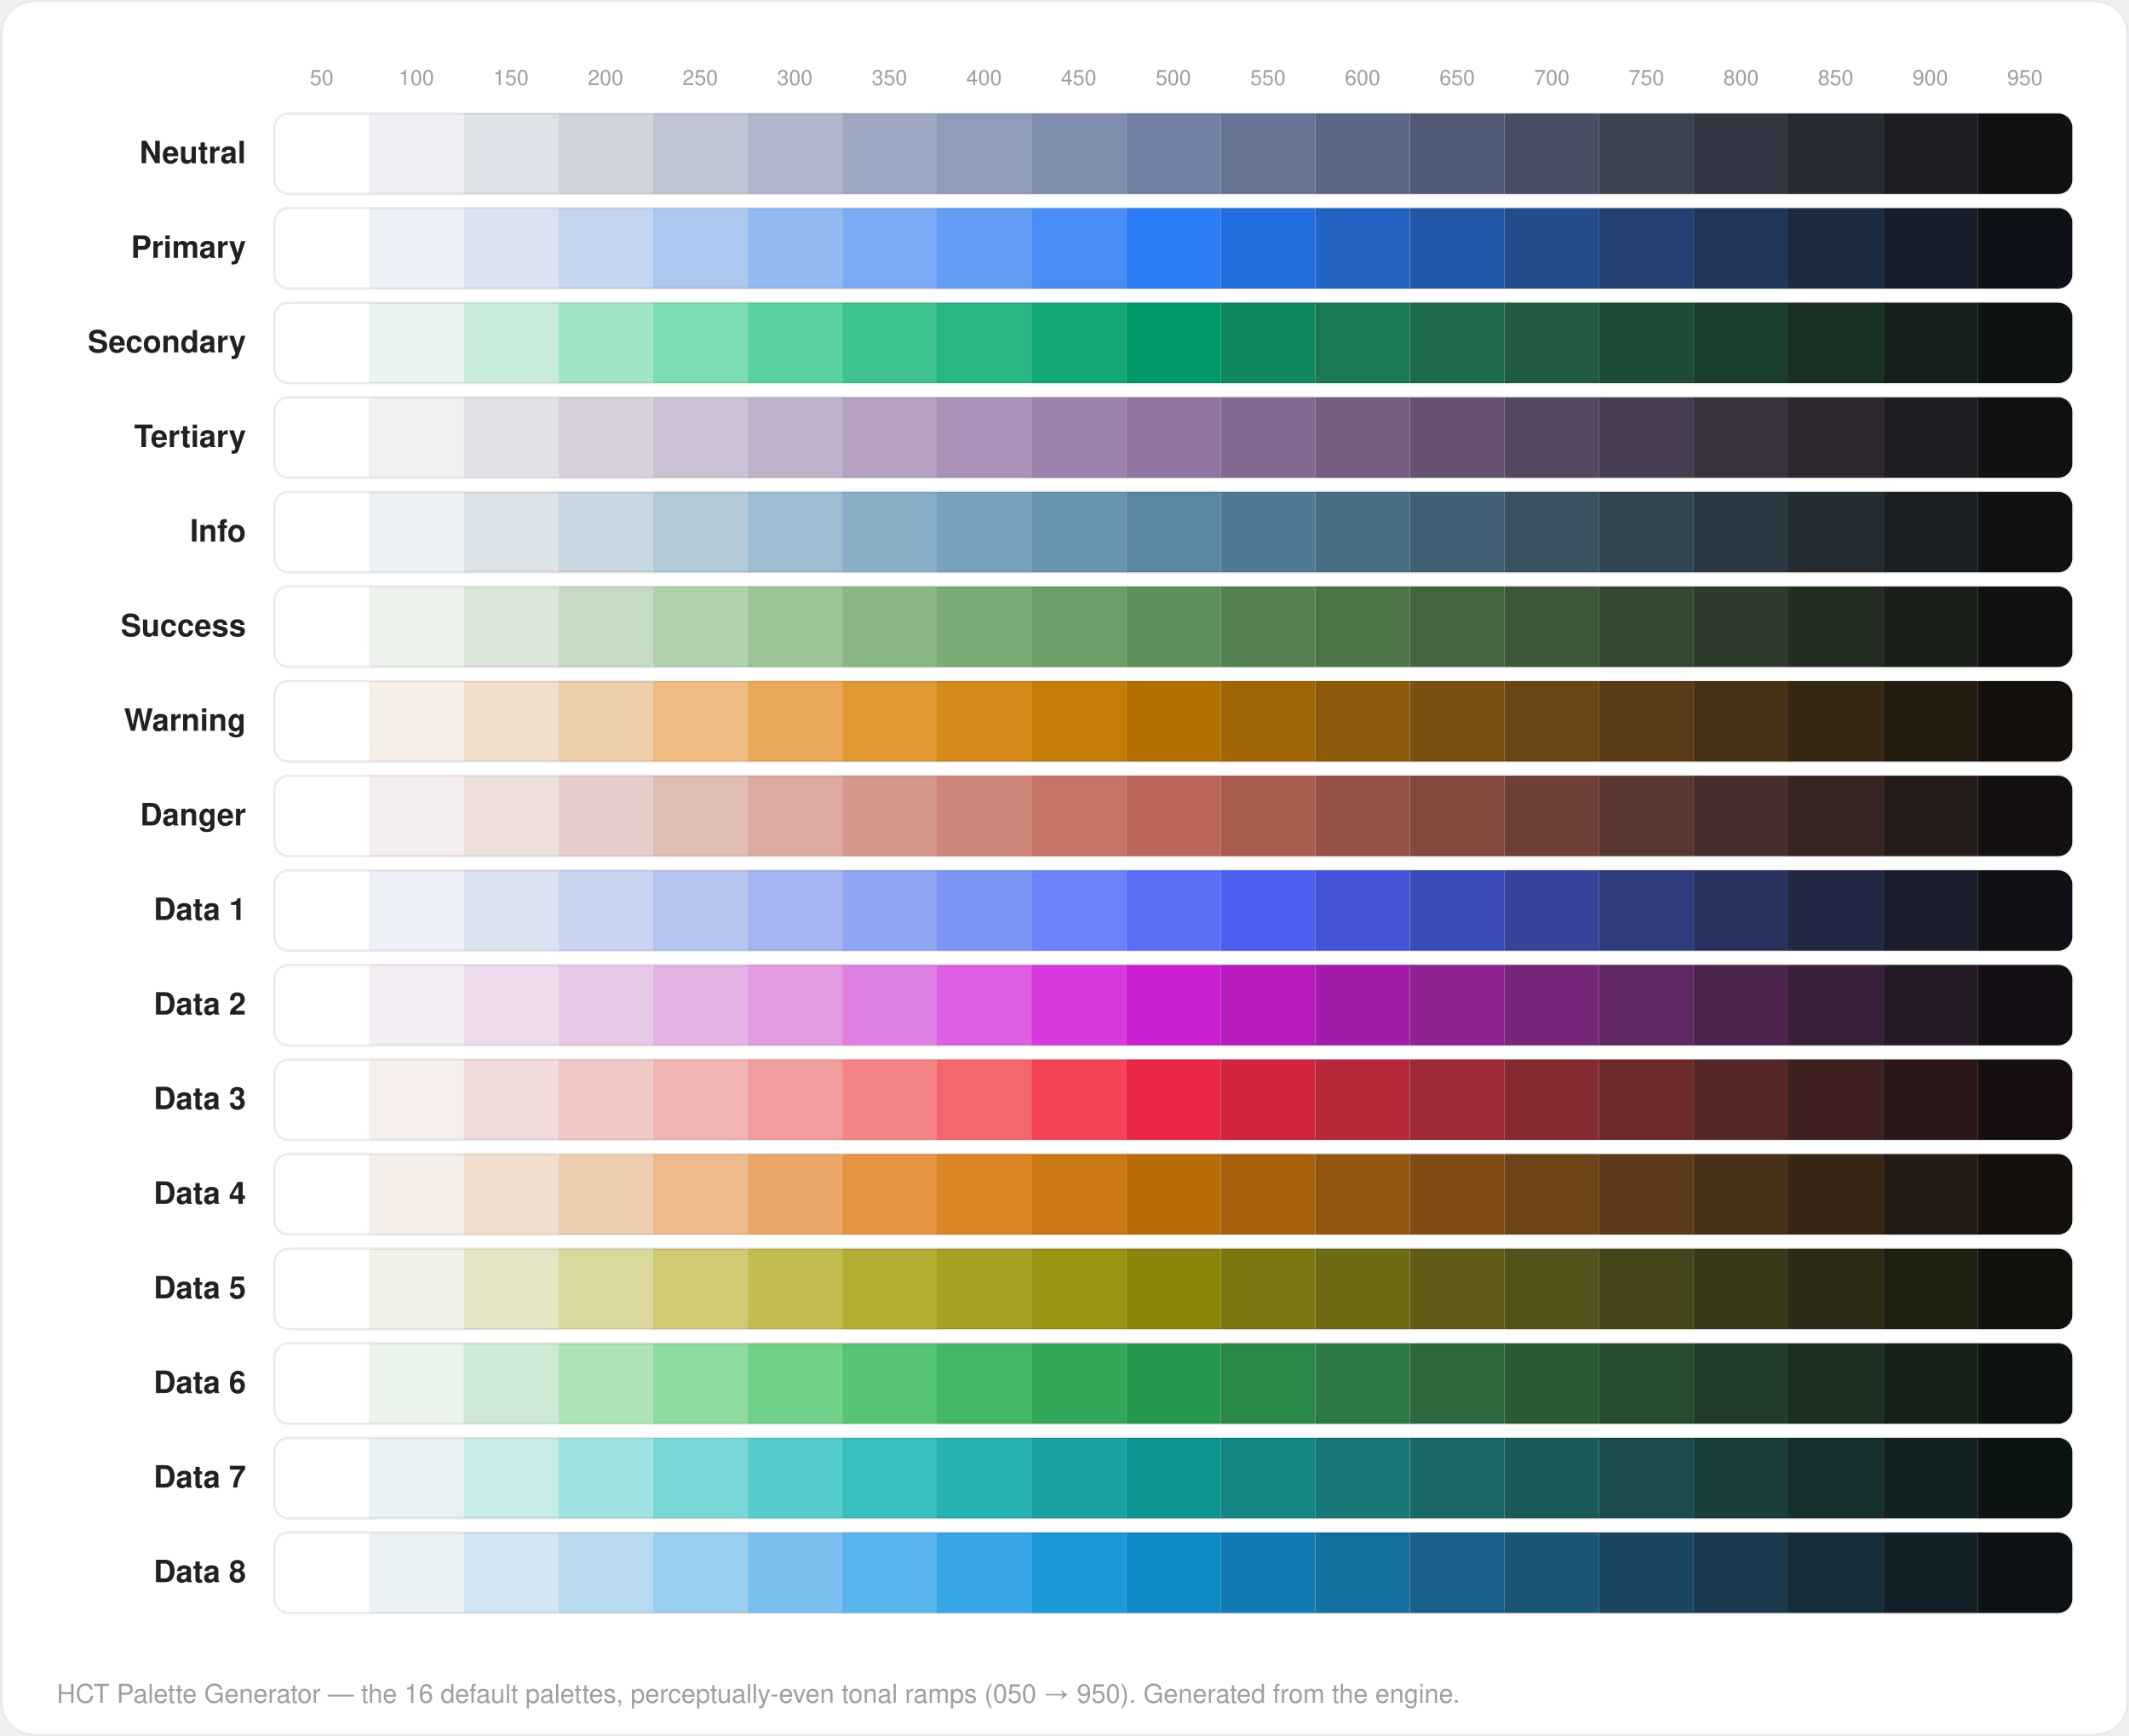
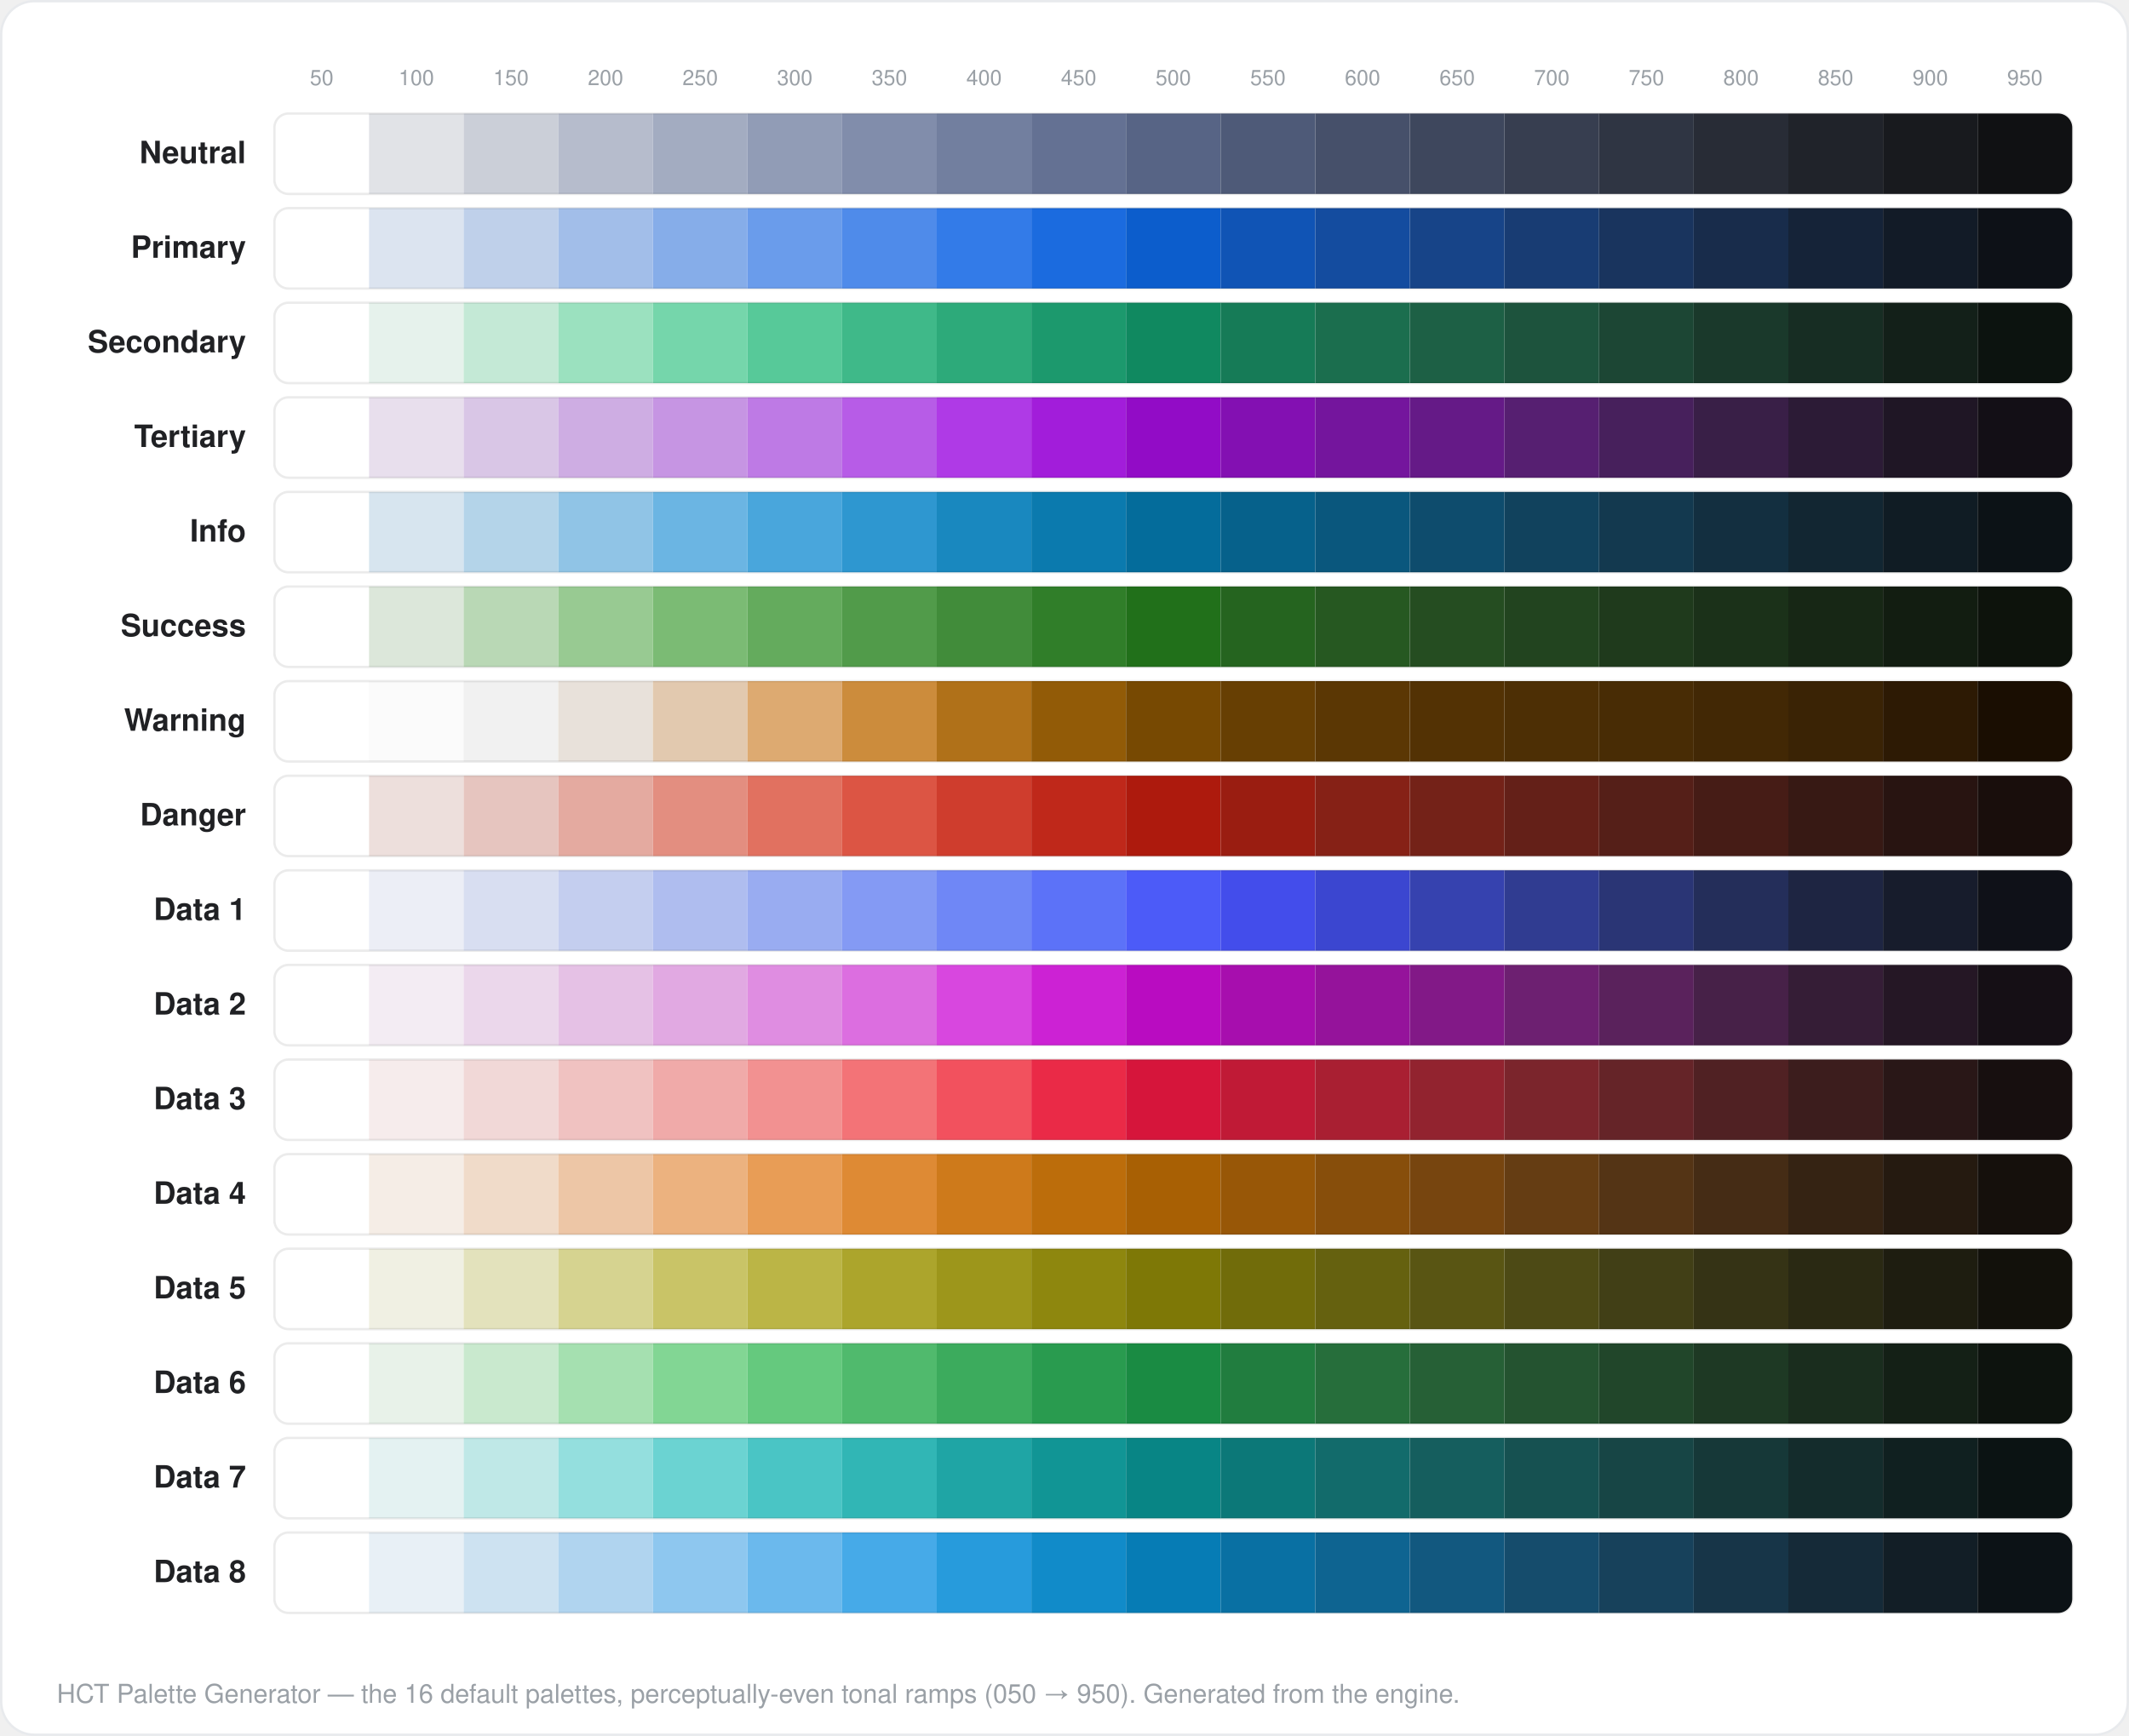
<svg xmlns="http://www.w3.org/2000/svg" width="900" height="734" viewBox="0 0 900 734" font-family="-apple-system,BlinkMacSystemFont,Segoe UI,Helvetica,Arial,sans-serif">
  <rect x="0.5" y="0.5" width="899" height="733" rx="14" fill="#ffffff" stroke="#e8eaed" />
  <text x="136" y="36" font-size="9" fill="#9aa0a6" text-anchor="middle">50</text>
  <text x="176" y="36" font-size="9" fill="#9aa0a6" text-anchor="middle">100</text>
  <text x="216" y="36" font-size="9" fill="#9aa0a6" text-anchor="middle">150</text>
  <text x="256" y="36" font-size="9" fill="#9aa0a6" text-anchor="middle">200</text>
  <text x="296" y="36" font-size="9" fill="#9aa0a6" text-anchor="middle">250</text>
  <text x="336" y="36" font-size="9" fill="#9aa0a6" text-anchor="middle">300</text>
  <text x="376" y="36" font-size="9" fill="#9aa0a6" text-anchor="middle">350</text>
  <text x="416" y="36" font-size="9" fill="#9aa0a6" text-anchor="middle">400</text>
  <text x="456" y="36" font-size="9" fill="#9aa0a6" text-anchor="middle">450</text>
  <text x="496" y="36" font-size="9" fill="#9aa0a6" text-anchor="middle">500</text>
  <text x="536" y="36" font-size="9" fill="#9aa0a6" text-anchor="middle">550</text>
  <text x="576" y="36" font-size="9" fill="#9aa0a6" text-anchor="middle">600</text>
  <text x="616" y="36" font-size="9" fill="#9aa0a6" text-anchor="middle">650</text>
  <text x="656" y="36" font-size="9" fill="#9aa0a6" text-anchor="middle">700</text>
  <text x="696" y="36" font-size="9" fill="#9aa0a6" text-anchor="middle">750</text>
  <text x="736" y="36" font-size="9" fill="#9aa0a6" text-anchor="middle">800</text>
  <text x="776" y="36" font-size="9" fill="#9aa0a6" text-anchor="middle">850</text>
  <text x="816" y="36" font-size="9" fill="#9aa0a6" text-anchor="middle">900</text>
  <text x="856" y="36" font-size="9" fill="#9aa0a6" text-anchor="middle">950</text>
  <clipPath id="r0">
    <rect x="116" y="48" width="760" height="34" rx="6" />
  </clipPath>
  <g clip-path="url(#r0)">
    <rect x="116" y="48" width="40" height="34" fill="#FFFFFF" />
-     <rect x="156" y="48" width="40" height="34" fill="#EFF0F3" />
-     <rect x="196" y="48" width="40" height="34" fill="#DFE2E8" />
-     <rect x="236" y="48" width="40" height="34" fill="#CFD4DE" />
-     <rect x="276" y="48" width="40" height="34" fill="#BFC5D5" />
-     <rect x="316" y="48" width="40" height="34" fill="#AFB7CC" />
-     <rect x="356" y="48" width="40" height="34" fill="#9FA9C4" />
-     <rect x="396" y="48" width="40" height="34" fill="#8F9CBA" />
-     <rect x="436" y="48" width="40" height="34" fill="#808EB0" />
-     <rect x="476" y="48" width="40" height="34" fill="#7281A4" />
-     <rect x="516" y="48" width="40" height="34" fill="#667395" />
-     <rect x="556" y="48" width="40" height="34" fill="#5B6785" />
-     <rect x="596" y="48" width="40" height="34" fill="#505A74" />
-     <rect x="636" y="48" width="40" height="34" fill="#454E63" />
-     <rect x="676" y="48" width="40" height="34" fill="#3B4252" />
-     <rect x="716" y="48" width="40" height="34" fill="#313642" />
-     <rect x="756" y="48" width="40" height="34" fill="#272A32" />
-     <rect x="796" y="48" width="40" height="34" fill="#1C1E22" />
+     <rect x="156" y="48" width="40" height="34" fill="#E1E3E7" />
+     <rect x="196" y="48" width="40" height="34" fill="#CBCFD8" />
+     <rect x="236" y="48" width="40" height="34" fill="#B6BCCC" />
+     <rect x="276" y="48" width="40" height="34" fill="#A3ACC1" />
+     <rect x="316" y="48" width="40" height="34" fill="#919CB6" />
+     <rect x="356" y="48" width="40" height="34" fill="#818DAB" />
+     <rect x="396" y="48" width="40" height="34" fill="#727F9F" />
+     <rect x="436" y="48" width="40" height="34" fill="#647193" />
+     <rect x="476" y="48" width="40" height="34" fill="#576485" />
+     <rect x="516" y="48" width="40" height="34" fill="#4E5A78" />
+     <rect x="556" y="48" width="40" height="34" fill="#46506A" />
+     <rect x="596" y="48" width="40" height="34" fill="#3E475D" />
+     <rect x="636" y="48" width="40" height="34" fill="#373E50" />
+     <rect x="676" y="48" width="40" height="34" fill="#2F3543" />
+     <rect x="716" y="48" width="40" height="34" fill="#282C36" />
+     <rect x="756" y="48" width="40" height="34" fill="#20232A" />
+     <rect x="796" y="48" width="40" height="34" fill="#181A1E" />
    <rect x="836" y="48" width="40" height="34" fill="#101113" />
  </g>
  <rect x="116" y="48" width="760" height="34" rx="6" fill="none" stroke="#00000014" />
  <text x="104" y="69" font-size="13" font-weight="600" fill="#202124" text-anchor="end">Neutral</text>
  <clipPath id="r1">
    <rect x="116" y="88" width="760" height="34" rx="6" />
  </clipPath>
  <g clip-path="url(#r1)">
    <rect x="116" y="88" width="40" height="34" fill="#FFFFFF" />
-     <rect x="156" y="88" width="40" height="34" fill="#EDF1F7" />
-     <rect x="196" y="88" width="40" height="34" fill="#D9E3F2" />
-     <rect x="236" y="88" width="40" height="34" fill="#C3D5F0" />
-     <rect x="276" y="88" width="40" height="34" fill="#ACC7F0" />
-     <rect x="316" y="88" width="40" height="34" fill="#94B9F2" />
-     <rect x="356" y="88" width="40" height="34" fill="#7BABF4" />
-     <rect x="396" y="88" width="40" height="34" fill="#629CF5" />
-     <rect x="436" y="88" width="40" height="34" fill="#488CF6" />
-     <rect x="476" y="88" width="40" height="34" fill="#2B7BF4" />
-     <rect x="516" y="88" width="40" height="34" fill="#226EDF" />
-     <rect x="556" y="88" width="40" height="34" fill="#2363C4" />
-     <rect x="596" y="88" width="40" height="34" fill="#2358A8" />
-     <rect x="636" y="88" width="40" height="34" fill="#234D8D" />
-     <rect x="676" y="88" width="40" height="34" fill="#224172" />
-     <rect x="716" y="88" width="40" height="34" fill="#1F3659" />
-     <rect x="756" y="88" width="40" height="34" fill="#1B2A41" />
-     <rect x="796" y="88" width="40" height="34" fill="#161E2B" />
-     <rect x="836" y="88" width="40" height="34" fill="#0E1117" />
+     <rect x="156" y="88" width="40" height="34" fill="#DCE4F0" />
+     <rect x="196" y="88" width="40" height="34" fill="#BFD0EA" />
+     <rect x="236" y="88" width="40" height="34" fill="#A2BEE9" />
+     <rect x="276" y="88" width="40" height="34" fill="#86ADE9" />
+     <rect x="316" y="88" width="40" height="34" fill="#6A9CEB" />
+     <rect x="356" y="88" width="40" height="34" fill="#4F8BEA" />
+     <rect x="396" y="88" width="40" height="34" fill="#337BE8" />
+     <rect x="436" y="88" width="40" height="34" fill="#1B6BDF" />
+     <rect x="476" y="88" width="40" height="34" fill="#0C5DCC" />
+     <rect x="516" y="88" width="40" height="34" fill="#1054B5" />
+     <rect x="556" y="88" width="40" height="34" fill="#144C9F" />
+     <rect x="596" y="88" width="40" height="34" fill="#174488" />
+     <rect x="636" y="88" width="40" height="34" fill="#183C73" />
+     <rect x="676" y="88" width="40" height="34" fill="#19345E" />
+     <rect x="716" y="88" width="40" height="34" fill="#182C4B" />
+     <rect x="756" y="88" width="40" height="34" fill="#152338" />
+     <rect x="796" y="88" width="40" height="34" fill="#121B27" />
+     <rect x="836" y="88" width="40" height="34" fill="#0D1117" />
  </g>
  <rect x="116" y="88" width="760" height="34" rx="6" fill="none" stroke="#00000014" />
  <text x="104" y="109" font-size="13" font-weight="600" fill="#202124" text-anchor="end">Primary</text>
  <clipPath id="r2">
    <rect x="116" y="128" width="760" height="34" rx="6" />
  </clipPath>
  <g clip-path="url(#r2)">
    <rect x="116" y="128" width="40" height="34" fill="#FFFFFF" />
-     <rect x="156" y="128" width="40" height="34" fill="#E8F4EE" />
-     <rect x="196" y="128" width="40" height="34" fill="#C9ECDA" />
-     <rect x="236" y="128" width="40" height="34" fill="#A2E5C4" />
-     <rect x="276" y="128" width="40" height="34" fill="#7BDDB0" />
-     <rect x="316" y="128" width="40" height="34" fill="#5AD29F" />
-     <rect x="356" y="128" width="40" height="34" fill="#3FC490" />
-     <rect x="396" y="128" width="40" height="34" fill="#29B683" />
-     <rect x="436" y="128" width="40" height="34" fill="#14A876" />
-     <rect x="476" y="128" width="40" height="34" fill="#00996A" />
-     <rect x="516" y="128" width="40" height="34" fill="#108960" />
-     <rect x="556" y="128" width="40" height="34" fill="#1B7956" />
-     <rect x="596" y="128" width="40" height="34" fill="#1F6A4C" />
-     <rect x="636" y="128" width="40" height="34" fill="#205B42" />
-     <rect x="676" y="128" width="40" height="34" fill="#1F4C39" />
-     <rect x="716" y="128" width="40" height="34" fill="#1C3E2F" />
-     <rect x="756" y="128" width="40" height="34" fill="#193025" />
-     <rect x="796" y="128" width="40" height="34" fill="#14211B" />
-     <rect x="836" y="128" width="40" height="34" fill="#0C1310" />
+     <rect x="156" y="128" width="40" height="34" fill="#E6F2EC" />
+     <rect x="196" y="128" width="40" height="34" fill="#C4E9D6" />
+     <rect x="236" y="128" width="40" height="34" fill="#9BE1BF" />
+     <rect x="276" y="128" width="40" height="34" fill="#75D6AB" />
+     <rect x="316" y="128" width="40" height="34" fill="#57C999" />
+     <rect x="356" y="128" width="40" height="34" fill="#3FB989" />
+     <rect x="396" y="128" width="40" height="34" fill="#2DAA7A" />
+     <rect x="436" y="128" width="40" height="34" fill="#1C996D" />
+     <rect x="476" y="128" width="40" height="34" fill="#108960" />
+     <rect x="516" y="128" width="40" height="34" fill="#167B57" />
+     <rect x="556" y="128" width="40" height="34" fill="#1B6E4E" />
+     <rect x="596" y="128" width="40" height="34" fill="#1D6045" />
+     <rect x="636" y="128" width="40" height="34" fill="#1D533D" />
+     <rect x="676" y="128" width="40" height="34" fill="#1C4634" />
+     <rect x="716" y="128" width="40" height="34" fill="#1A392B" />
+     <rect x="756" y="128" width="40" height="34" fill="#172D23" />
+     <rect x="796" y="128" width="40" height="34" fill="#132019" />
+     <rect x="836" y="128" width="40" height="34" fill="#0C130F" />
  </g>
  <rect x="116" y="128" width="760" height="34" rx="6" fill="none" stroke="#00000014" />
  <text x="104" y="149" font-size="13" font-weight="600" fill="#202124" text-anchor="end">Secondary</text>
  <clipPath id="r3">
    <rect x="116" y="168" width="760" height="34" rx="6" />
  </clipPath>
  <g clip-path="url(#r3)">
    <rect x="116" y="168" width="40" height="34" fill="#FFFFFF" />
-     <rect x="156" y="168" width="40" height="34" fill="#F1F0F2" />
-     <rect x="196" y="168" width="40" height="34" fill="#E4E0E7" />
-     <rect x="236" y="168" width="40" height="34" fill="#D8D0DD" />
-     <rect x="276" y="168" width="40" height="34" fill="#CCC1D3" />
-     <rect x="316" y="168" width="40" height="34" fill="#C0B1CA" />
-     <rect x="356" y="168" width="40" height="34" fill="#B4A1C1" />
-     <rect x="396" y="168" width="40" height="34" fill="#A892B7" />
-     <rect x="436" y="168" width="40" height="34" fill="#9C83AD" />
-     <rect x="476" y="168" width="40" height="34" fill="#9075A1" />
-     <rect x="516" y="168" width="40" height="34" fill="#826992" />
-     <rect x="556" y="168" width="40" height="34" fill="#735D81" />
-     <rect x="596" y="168" width="40" height="34" fill="#655271" />
-     <rect x="636" y="168" width="40" height="34" fill="#564860" />
-     <rect x="676" y="168" width="40" height="34" fill="#483D50" />
-     <rect x="716" y="168" width="40" height="34" fill="#3A3240" />
-     <rect x="756" y="168" width="40" height="34" fill="#2D2830" />
-     <rect x="796" y="168" width="40" height="34" fill="#201D22" />
-     <rect x="836" y="168" width="40" height="34" fill="#121013" />
+     <rect x="156" y="168" width="40" height="34" fill="#E8DFED" />
+     <rect x="196" y="168" width="40" height="34" fill="#D9C6E6" />
+     <rect x="236" y="168" width="40" height="34" fill="#CEADE3" />
+     <rect x="276" y="168" width="40" height="34" fill="#C695E3" />
+     <rect x="316" y="168" width="40" height="34" fill="#BE7AE5" />
+     <rect x="356" y="168" width="40" height="34" fill="#B75CE7" />
+     <rect x="396" y="168" width="40" height="34" fill="#AF3AE6" />
+     <rect x="436" y="168" width="40" height="34" fill="#A21DDA" />
+     <rect x="476" y="168" width="40" height="34" fill="#920CC6" />
+     <rect x="516" y="168" width="40" height="34" fill="#8310B2" />
+     <rect x="556" y="168" width="40" height="34" fill="#74159D" />
+     <rect x="596" y="168" width="40" height="34" fill="#651A87" />
+     <rect x="636" y="168" width="40" height="34" fill="#561F71" />
+     <rect x="676" y="168" width="40" height="34" fill="#47205C" />
+     <rect x="716" y="168" width="40" height="34" fill="#391F47" />
+     <rect x="756" y="168" width="40" height="34" fill="#2C1B36" />
+     <rect x="796" y="168" width="40" height="34" fill="#1F1625" />
+     <rect x="836" y="168" width="40" height="34" fill="#130F16" />
  </g>
  <rect x="116" y="168" width="760" height="34" rx="6" fill="none" stroke="#00000014" />
  <text x="104" y="189" font-size="13" font-weight="600" fill="#202124" text-anchor="end">Tertiary</text>
  <clipPath id="r4">
    <rect x="116" y="208" width="760" height="34" rx="6" />
  </clipPath>
  <g clip-path="url(#r4)">
    <rect x="116" y="208" width="40" height="34" fill="#FFFFFF" />
-     <rect x="156" y="208" width="40" height="34" fill="#EEF1F3" />
-     <rect x="196" y="208" width="40" height="34" fill="#DBE3E9" />
-     <rect x="236" y="208" width="40" height="34" fill="#C7D6E0" />
-     <rect x="276" y="208" width="40" height="34" fill="#B2C9D8" />
-     <rect x="316" y="208" width="40" height="34" fill="#9DBDD1" />
-     <rect x="356" y="208" width="40" height="34" fill="#89B0C8" />
-     <rect x="396" y="208" width="40" height="34" fill="#77A2BE" />
-     <rect x="436" y="208" width="40" height="34" fill="#6795B1" />
-     <rect x="476" y="208" width="40" height="34" fill="#5A88A4" />
-     <rect x="516" y="208" width="40" height="34" fill="#507A94" />
-     <rect x="556" y="208" width="40" height="34" fill="#486D83" />
-     <rect x="596" y="208" width="40" height="34" fill="#405F72" />
-     <rect x="636" y="208" width="40" height="34" fill="#395262" />
-     <rect x="676" y="208" width="40" height="34" fill="#314551" />
-     <rect x="716" y="208" width="40" height="34" fill="#2A3841" />
-     <rect x="756" y="208" width="40" height="34" fill="#222C32" />
-     <rect x="796" y="208" width="40" height="34" fill="#191F23" />
-     <rect x="836" y="208" width="40" height="34" fill="#0F1113" />
+     <rect x="156" y="208" width="40" height="34" fill="#D7E5EF" />
+     <rect x="196" y="208" width="40" height="34" fill="#B4D4E9" />
+     <rect x="236" y="208" width="40" height="34" fill="#90C4E6" />
+     <rect x="276" y="208" width="40" height="34" fill="#6BB5E3" />
+     <rect x="316" y="208" width="40" height="34" fill="#49A6DC" />
+     <rect x="356" y="208" width="40" height="34" fill="#2E97D0" />
+     <rect x="396" y="208" width="40" height="34" fill="#1988BF" />
+     <rect x="436" y="208" width="40" height="34" fill="#0B7AAE" />
+     <rect x="476" y="208" width="40" height="34" fill="#046C9B" />
+     <rect x="516" y="208" width="40" height="34" fill="#06618B" />
+     <rect x="556" y="208" width="40" height="34" fill="#0A577D" />
+     <rect x="596" y="208" width="40" height="34" fill="#0E4C6D" />
+     <rect x="636" y="208" width="40" height="34" fill="#11425D" />
+     <rect x="676" y="208" width="40" height="34" fill="#13394F" />
+     <rect x="716" y="208" width="40" height="34" fill="#132F40" />
+     <rect x="756" y="208" width="40" height="34" fill="#122632" />
+     <rect x="796" y="208" width="40" height="34" fill="#101C24" />
+     <rect x="836" y="208" width="40" height="34" fill="#0C1216" />
  </g>
  <rect x="116" y="208" width="760" height="34" rx="6" fill="none" stroke="#00000014" />
  <text x="104" y="229" font-size="13" font-weight="600" fill="#202124" text-anchor="end">Info</text>
  <clipPath id="r5">
    <rect x="116" y="248" width="760" height="34" rx="6" />
  </clipPath>
  <g clip-path="url(#r5)">
    <rect x="116" y="248" width="40" height="34" fill="#FFFFFF" />
-     <rect x="156" y="248" width="40" height="34" fill="#EEF2ED" />
-     <rect x="196" y="248" width="40" height="34" fill="#DBE6D9" />
-     <rect x="236" y="248" width="40" height="34" fill="#C6DBC3" />
-     <rect x="276" y="248" width="40" height="34" fill="#B1D0AD" />
-     <rect x="316" y="248" width="40" height="34" fill="#9DC498" />
-     <rect x="356" y="248" width="40" height="34" fill="#8AB885" />
-     <rect x="396" y="248" width="40" height="34" fill="#7AAB75" />
-     <rect x="436" y="248" width="40" height="34" fill="#6C9E67" />
-     <rect x="476" y="248" width="40" height="34" fill="#5F905B" />
-     <rect x="516" y="248" width="40" height="34" fill="#568152" />
-     <rect x="556" y="248" width="40" height="34" fill="#4D7349" />
-     <rect x="596" y="248" width="40" height="34" fill="#456441" />
-     <rect x="636" y="248" width="40" height="34" fill="#3D563A" />
-     <rect x="676" y="248" width="40" height="34" fill="#344832" />
-     <rect x="716" y="248" width="40" height="34" fill="#2C3B2A" />
-     <rect x="756" y="248" width="40" height="34" fill="#232D22" />
-     <rect x="796" y="248" width="40" height="34" fill="#1A2019" />
-     <rect x="836" y="248" width="40" height="34" fill="#0F120F" />
+     <rect x="156" y="248" width="40" height="34" fill="#DCE7DA" />
+     <rect x="196" y="248" width="40" height="34" fill="#B9D8B5" />
+     <rect x="236" y="248" width="40" height="34" fill="#98CA92" />
+     <rect x="276" y="248" width="40" height="34" fill="#7BBB74" />
+     <rect x="316" y="248" width="40" height="34" fill="#64AB5D" />
+     <rect x="356" y="248" width="40" height="34" fill="#519B4A" />
+     <rect x="396" y="248" width="40" height="34" fill="#418C3A" />
+     <rect x="436" y="248" width="40" height="34" fill="#307E29" />
+     <rect x="476" y="248" width="40" height="34" fill="#21701A" />
+     <rect x="516" y="248" width="40" height="34" fill="#25641F" />
+     <rect x="556" y="248" width="40" height="34" fill="#265821" />
+     <rect x="596" y="248" width="40" height="34" fill="#254D21" />
+     <rect x="636" y="248" width="40" height="34" fill="#22441F" />
+     <rect x="676" y="248" width="40" height="34" fill="#1F3A1C" />
+     <rect x="716" y="248" width="40" height="34" fill="#1B3119" />
+     <rect x="756" y="248" width="40" height="34" fill="#172715" />
+     <rect x="796" y="248" width="40" height="34" fill="#121D11" />
+     <rect x="836" y="248" width="40" height="34" fill="#0D130C" />
  </g>
  <rect x="116" y="248" width="760" height="34" rx="6" fill="none" stroke="#00000014" />
  <text x="104" y="269" font-size="13" font-weight="600" fill="#202124" text-anchor="end">Success</text>
  <clipPath id="r6">
    <rect x="116" y="288" width="760" height="34" rx="6" />
  </clipPath>
  <g clip-path="url(#r6)">
    <rect x="116" y="288" width="40" height="34" fill="#FFFFFF" />
-     <rect x="156" y="288" width="40" height="34" fill="#F6EFE8" />
-     <rect x="196" y="288" width="40" height="34" fill="#F1DFCC" />
-     <rect x="236" y="288" width="40" height="34" fill="#EECDA9" />
-     <rect x="276" y="288" width="40" height="34" fill="#EEBB81" />
-     <rect x="316" y="288" width="40" height="34" fill="#EBA858" />
-     <rect x="356" y="288" width="40" height="34" fill="#E29833" />
-     <rect x="396" y="288" width="40" height="34" fill="#D48919" />
-     <rect x="436" y="288" width="40" height="34" fill="#C47C07" />
-     <rect x="476" y="288" width="40" height="34" fill="#B37000" />
-     <rect x="516" y="288" width="40" height="34" fill="#A16504" />
-     <rect x="556" y="288" width="40" height="34" fill="#8E5A0B" />
-     <rect x="596" y="288" width="40" height="34" fill="#7C5010" />
-     <rect x="636" y="288" width="40" height="34" fill="#6A4515" />
-     <rect x="676" y="288" width="40" height="34" fill="#583B16" />
-     <rect x="716" y="288" width="40" height="34" fill="#473116" />
-     <rect x="756" y="288" width="40" height="34" fill="#362715" />
-     <rect x="796" y="288" width="40" height="34" fill="#251C11" />
-     <rect x="836" y="288" width="40" height="34" fill="#15100B" />
+     <rect x="156" y="288" width="40" height="34" fill="#FBFBFB" />
+     <rect x="196" y="288" width="40" height="34" fill="#F1F1F1" />
+     <rect x="236" y="288" width="40" height="34" fill="#E8E1DA" />
+     <rect x="276" y="288" width="40" height="34" fill="#E2C9AF" />
+     <rect x="316" y="288" width="40" height="34" fill="#DDAA71" />
+     <rect x="356" y="288" width="40" height="34" fill="#CC8C3C" />
+     <rect x="396" y="288" width="40" height="34" fill="#B07119" />
+     <rect x="436" y="288" width="40" height="34" fill="#925B07" />
+     <rect x="476" y="288" width="40" height="34" fill="#774902" />
+     <rect x="516" y="288" width="40" height="34" fill="#673F03" />
+     <rect x="556" y="288" width="40" height="34" fill="#5B3704" />
+     <rect x="596" y="288" width="40" height="34" fill="#533204" />
+     <rect x="636" y="288" width="40" height="34" fill="#4D2F05" />
+     <rect x="676" y="288" width="40" height="34" fill="#482C05" />
+     <rect x="716" y="288" width="40" height="34" fill="#422805" />
+     <rect x="756" y="288" width="40" height="34" fill="#3A2305" />
+     <rect x="796" y="288" width="40" height="34" fill="#2D1A04" />
+     <rect x="836" y="288" width="40" height="34" fill="#1A0E02" />
  </g>
  <rect x="116" y="288" width="760" height="34" rx="6" fill="none" stroke="#00000014" />
  <text x="104" y="309" font-size="13" font-weight="600" fill="#202124" text-anchor="end">Warning</text>
  <clipPath id="r7">
    <rect x="116" y="328" width="760" height="34" rx="6" />
  </clipPath>
  <g clip-path="url(#r7)">
    <rect x="116" y="328" width="40" height="34" fill="#FFFFFF" />
-     <rect x="156" y="328" width="40" height="34" fill="#F4EFEE" />
-     <rect x="196" y="328" width="40" height="34" fill="#ECDFDC" />
-     <rect x="236" y="328" width="40" height="34" fill="#E6CDC9" />
-     <rect x="276" y="328" width="40" height="34" fill="#E0BCB5" />
-     <rect x="316" y="328" width="40" height="34" fill="#DCAAA1" />
-     <rect x="356" y="328" width="40" height="34" fill="#D6978C" />
-     <rect x="396" y="328" width="40" height="34" fill="#D08579" />
-     <rect x="436" y="328" width="40" height="34" fill="#C77466" />
-     <rect x="476" y="328" width="40" height="34" fill="#BB6658" />
-     <rect x="516" y="328" width="40" height="34" fill="#A95B4E" />
-     <rect x="556" y="328" width="40" height="34" fill="#955146" />
-     <rect x="596" y="328" width="40" height="34" fill="#82493F" />
-     <rect x="636" y="328" width="40" height="34" fill="#6E4038" />
-     <rect x="676" y="328" width="40" height="34" fill="#5B3731" />
-     <rect x="716" y="328" width="40" height="34" fill="#482E2A" />
-     <rect x="756" y="328" width="40" height="34" fill="#362522" />
-     <rect x="796" y="328" width="40" height="34" fill="#251B19" />
-     <rect x="836" y="328" width="40" height="34" fill="#14100F" />
+     <rect x="156" y="328" width="40" height="34" fill="#EDDFDC" />
+     <rect x="196" y="328" width="40" height="34" fill="#E6C5BF" />
+     <rect x="236" y="328" width="40" height="34" fill="#E4AAA0" />
+     <rect x="276" y="328" width="40" height="34" fill="#E38E80" />
+     <rect x="316" y="328" width="40" height="34" fill="#E17160" />
+     <rect x="356" y="328" width="40" height="34" fill="#DC5544" />
+     <rect x="396" y="328" width="40" height="34" fill="#CF3D2D" />
+     <rect x="436" y="328" width="40" height="34" fill="#BF281A" />
+     <rect x="476" y="328" width="40" height="34" fill="#AD1A0D" />
+     <rect x="516" y="328" width="40" height="34" fill="#9A1D11" />
+     <rect x="556" y="328" width="40" height="34" fill="#862116" />
+     <rect x="596" y="328" width="40" height="34" fill="#742218" />
+     <rect x="636" y="328" width="40" height="34" fill="#642018" />
+     <rect x="676" y="328" width="40" height="34" fill="#551F18" />
+     <rect x="716" y="328" width="40" height="34" fill="#461C16" />
+     <rect x="756" y="328" width="40" height="34" fill="#371914" />
+     <rect x="796" y="328" width="40" height="34" fill="#281411" />
+     <rect x="836" y="328" width="40" height="34" fill="#190E0C" />
  </g>
  <rect x="116" y="328" width="760" height="34" rx="6" fill="none" stroke="#00000014" />
  <text x="104" y="349" font-size="13" font-weight="600" fill="#202124" text-anchor="end">Danger</text>
  <clipPath id="r8">
    <rect x="116" y="368" width="760" height="34" rx="6" />
  </clipPath>
  <g clip-path="url(#r8)">
    <rect x="116" y="368" width="40" height="34" fill="#FFFFFF" />
-     <rect x="156" y="368" width="40" height="34" fill="#EEF0F7" />
-     <rect x="196" y="368" width="40" height="34" fill="#DCE1F2" />
-     <rect x="236" y="368" width="40" height="34" fill="#CAD3F0" />
-     <rect x="276" y="368" width="40" height="34" fill="#B7C4F0" />
-     <rect x="316" y="368" width="40" height="34" fill="#A3B4F1" />
-     <rect x="356" y="368" width="40" height="34" fill="#90A5F4" />
-     <rect x="396" y="368" width="40" height="34" fill="#7D94F7" />
-     <rect x="436" y="368" width="40" height="34" fill="#6B82F9" />
-     <rect x="476" y="368" width="40" height="34" fill="#5B70F9" />
-     <rect x="516" y="368" width="40" height="34" fill="#4E5FEF" />
-     <rect x="556" y="368" width="40" height="34" fill="#4454D8" />
-     <rect x="596" y="368" width="40" height="34" fill="#3C4BBA" />
-     <rect x="636" y="368" width="40" height="34" fill="#35439B" />
-     <rect x="676" y="368" width="40" height="34" fill="#2F3B7C" />
-     <rect x="716" y="368" width="40" height="34" fill="#28325F" />
-     <rect x="756" y="368" width="40" height="34" fill="#212844" />
-     <rect x="796" y="368" width="40" height="34" fill="#191D2D" />
-     <rect x="836" y="368" width="40" height="34" fill="#0F1117" />
+     <rect x="156" y="368" width="40" height="34" fill="#ECEEF6" />
+     <rect x="196" y="368" width="40" height="34" fill="#D8DEF1" />
+     <rect x="236" y="368" width="40" height="34" fill="#C4CEEF" />
+     <rect x="276" y="368" width="40" height="34" fill="#AFBDEF" />
+     <rect x="316" y="368" width="40" height="34" fill="#99ACF1" />
+     <rect x="356" y="368" width="40" height="34" fill="#849AF4" />
+     <rect x="396" y="368" width="40" height="34" fill="#6F87F6" />
+     <rect x="436" y="368" width="40" height="34" fill="#5C72F8" />
+     <rect x="476" y="368" width="40" height="34" fill="#4C5BF8" />
+     <rect x="516" y="368" width="40" height="34" fill="#434DEB" />
+     <rect x="556" y="368" width="40" height="34" fill="#3B46D0" />
+     <rect x="596" y="368" width="40" height="34" fill="#3642AF" />
+     <rect x="636" y="368" width="40" height="34" fill="#303C91" />
+     <rect x="676" y="368" width="40" height="34" fill="#2A3575" />
+     <rect x="716" y="368" width="40" height="34" fill="#242E5A" />
+     <rect x="756" y="368" width="40" height="34" fill="#1E2542" />
+     <rect x="796" y="368" width="40" height="34" fill="#171C2C" />
+     <rect x="836" y="368" width="40" height="34" fill="#0F1118" />
  </g>
  <rect x="116" y="368" width="760" height="34" rx="6" fill="none" stroke="#00000014" />
  <text x="104" y="389" font-size="13" font-weight="600" fill="#202124" text-anchor="end">Data 1</text>
  <clipPath id="r9">
    <rect x="116" y="408" width="760" height="34" rx="6" />
  </clipPath>
  <g clip-path="url(#r9)">
    <rect x="116" y="408" width="40" height="34" fill="#FFFFFF" />
-     <rect x="156" y="408" width="40" height="34" fill="#F4EEF4" />
-     <rect x="196" y="408" width="40" height="34" fill="#EDDCED" />
-     <rect x="236" y="408" width="40" height="34" fill="#E7C8E7" />
-     <rect x="276" y="408" width="40" height="34" fill="#E4B2E4" />
-     <rect x="316" y="408" width="40" height="34" fill="#E19BE2" />
-     <rect x="356" y="408" width="40" height="34" fill="#DF80E2" />
-     <rect x="396" y="408" width="40" height="34" fill="#DE5FE3" />
-     <rect x="436" y="408" width="40" height="34" fill="#D93AE0" />
-     <rect x="476" y="408" width="40" height="34" fill="#CB1ED3" />
-     <rect x="516" y="408" width="40" height="34" fill="#B71BBE" />
-     <rect x="556" y="408" width="40" height="34" fill="#A21CA9" />
-     <rect x="596" y="408" width="40" height="34" fill="#8D2291" />
-     <rect x="636" y="408" width="40" height="34" fill="#762779" />
-     <rect x="676" y="408" width="40" height="34" fill="#602862" />
-     <rect x="716" y="408" width="40" height="34" fill="#4B254C" />
-     <rect x="756" y="408" width="40" height="34" fill="#382038" />
-     <rect x="796" y="408" width="40" height="34" fill="#261926" />
-     <rect x="836" y="408" width="40" height="34" fill="#140F14" />
+     <rect x="156" y="408" width="40" height="34" fill="#F3ECF3" />
+     <rect x="196" y="408" width="40" height="34" fill="#EBD7EB" />
+     <rect x="236" y="408" width="40" height="34" fill="#E5C1E5" />
+     <rect x="276" y="408" width="40" height="34" fill="#E1A9E2" />
+     <rect x="316" y="408" width="40" height="34" fill="#DF8DE1" />
+     <rect x="356" y="408" width="40" height="34" fill="#DC6EE0" />
+     <rect x="396" y="408" width="40" height="34" fill="#D847DF" />
+     <rect x="436" y="408" width="40" height="34" fill="#CC22D4" />
+     <rect x="476" y="408" width="40" height="34" fill="#B90CC1" />
+     <rect x="516" y="408" width="40" height="34" fill="#A70EAE" />
+     <rect x="556" y="408" width="40" height="34" fill="#95139B" />
+     <rect x="596" y="408" width="40" height="34" fill="#821987" />
+     <rect x="636" y="408" width="40" height="34" fill="#6D2071" />
+     <rect x="676" y="408" width="40" height="34" fill="#5A225C" />
+     <rect x="716" y="408" width="40" height="34" fill="#472148" />
+     <rect x="756" y="408" width="40" height="34" fill="#351D36" />
+     <rect x="796" y="408" width="40" height="34" fill="#251725" />
+     <rect x="836" y="408" width="40" height="34" fill="#150F15" />
  </g>
  <rect x="116" y="408" width="760" height="34" rx="6" fill="none" stroke="#00000014" />
  <text x="104" y="429" font-size="13" font-weight="600" fill="#202124" text-anchor="end">Data 2</text>
  <clipPath id="r10">
    <rect x="116" y="448" width="760" height="34" rx="6" />
  </clipPath>
  <g clip-path="url(#r10)">
    <rect x="116" y="448" width="40" height="34" fill="#FFFFFF" />
-     <rect x="156" y="448" width="40" height="34" fill="#F7EEEE" />
-     <rect x="196" y="448" width="40" height="34" fill="#F2DCDB" />
-     <rect x="236" y="448" width="40" height="34" fill="#F0C9C7" />
-     <rect x="276" y="448" width="40" height="34" fill="#F0B4B3" />
-     <rect x="316" y="448" width="40" height="34" fill="#F29D9D" />
-     <rect x="356" y="448" width="40" height="34" fill="#F48486" />
-     <rect x="396" y="448" width="40" height="34" fill="#F4676E" />
-     <rect x="436" y="448" width="40" height="34" fill="#F44457" />
-     <rect x="476" y="448" width="40" height="34" fill="#E92646" />
-     <rect x="516" y="448" width="40" height="34" fill="#D1253F" />
-     <rect x="556" y="448" width="40" height="34" fill="#B7283A" />
-     <rect x="596" y="448" width="40" height="34" fill="#9E2A36" />
-     <rect x="636" y="448" width="40" height="34" fill="#842B31" />
-     <rect x="676" y="448" width="40" height="34" fill="#6C292C" />
-     <rect x="716" y="448" width="40" height="34" fill="#552527" />
-     <rect x="756" y="448" width="40" height="34" fill="#3F2020" />
-     <rect x="796" y="448" width="40" height="34" fill="#2A1818" />
+     <rect x="156" y="448" width="40" height="34" fill="#F6ECEC" />
+     <rect x="196" y="448" width="40" height="34" fill="#F1D8D7" />
+     <rect x="236" y="448" width="40" height="34" fill="#F0C2C1" />
+     <rect x="276" y="448" width="40" height="34" fill="#F0AAA9" />
+     <rect x="316" y="448" width="40" height="34" fill="#F29191" />
+     <rect x="356" y="448" width="40" height="34" fill="#F37377" />
+     <rect x="396" y="448" width="40" height="34" fill="#F2515E" />
+     <rect x="436" y="448" width="40" height="34" fill="#EA2A47" />
+     <rect x="476" y="448" width="40" height="34" fill="#D6153B" />
+     <rect x="516" y="448" width="40" height="34" fill="#C01A36" />
+     <rect x="556" y="448" width="40" height="34" fill="#A91F32" />
+     <rect x="596" y="448" width="40" height="34" fill="#92232F" />
+     <rect x="636" y="448" width="40" height="34" fill="#7B252C" />
+     <rect x="676" y="448" width="40" height="34" fill="#652428" />
+     <rect x="716" y="448" width="40" height="34" fill="#502123" />
+     <rect x="756" y="448" width="40" height="34" fill="#3C1D1D" />
+     <rect x="796" y="448" width="40" height="34" fill="#291717" />
    <rect x="836" y="448" width="40" height="34" fill="#170F0F" />
  </g>
  <rect x="116" y="448" width="760" height="34" rx="6" fill="none" stroke="#00000014" />
  <text x="104" y="469" font-size="13" font-weight="600" fill="#202124" text-anchor="end">Data 3</text>
  <clipPath id="r11">
    <rect x="116" y="488" width="760" height="34" rx="6" />
  </clipPath>
  <g clip-path="url(#r11)">
    <rect x="116" y="488" width="40" height="34" fill="#FFFFFF" />
-     <rect x="156" y="488" width="40" height="34" fill="#F6EFE9" />
-     <rect x="196" y="488" width="40" height="34" fill="#F1DECF" />
-     <rect x="236" y="488" width="40" height="34" fill="#EECDB0" />
-     <rect x="276" y="488" width="40" height="34" fill="#EDBA8D" />
-     <rect x="316" y="488" width="40" height="34" fill="#ECA667" />
-     <rect x="356" y="488" width="40" height="34" fill="#E69443" />
-     <rect x="396" y="488" width="40" height="34" fill="#DB8426" />
-     <rect x="436" y="488" width="40" height="34" fill="#CB7713" />
-     <rect x="476" y="488" width="40" height="34" fill="#B96B09" />
-     <rect x="516" y="488" width="40" height="34" fill="#A7610C" />
-     <rect x="556" y="488" width="40" height="34" fill="#945610" />
-     <rect x="596" y="488" width="40" height="34" fill="#814C14" />
-     <rect x="636" y="488" width="40" height="34" fill="#6E4318" />
-     <rect x="676" y="488" width="40" height="34" fill="#5B3919" />
-     <rect x="716" y="488" width="40" height="34" fill="#493018" />
-     <rect x="756" y="488" width="40" height="34" fill="#372616" />
-     <rect x="796" y="488" width="40" height="34" fill="#261B12" />
+     <rect x="156" y="488" width="40" height="34" fill="#F5EDE6" />
+     <rect x="196" y="488" width="40" height="34" fill="#F0DBC9" />
+     <rect x="236" y="488" width="40" height="34" fill="#EDC6A6" />
+     <rect x="276" y="488" width="40" height="34" fill="#ECB27F" />
+     <rect x="316" y="488" width="40" height="34" fill="#E89D56" />
+     <rect x="356" y="488" width="40" height="34" fill="#DE8A34" />
+     <rect x="396" y="488" width="40" height="34" fill="#CE7A1B" />
+     <rect x="436" y="488" width="40" height="34" fill="#BC6D0B" />
+     <rect x="476" y="488" width="40" height="34" fill="#A86004" />
+     <rect x="516" y="488" width="40" height="34" fill="#985707" />
+     <rect x="556" y="488" width="40" height="34" fill="#874E0B" />
+     <rect x="596" y="488" width="40" height="34" fill="#77450F" />
+     <rect x="636" y="488" width="40" height="34" fill="#653D13" />
+     <rect x="676" y="488" width="40" height="34" fill="#543415" />
+     <rect x="716" y="488" width="40" height="34" fill="#452C15" />
+     <rect x="756" y="488" width="40" height="34" fill="#352313" />
+     <rect x="796" y="488" width="40" height="34" fill="#251A10" />
    <rect x="836" y="488" width="40" height="34" fill="#15100C" />
  </g>
  <rect x="116" y="488" width="760" height="34" rx="6" fill="none" stroke="#00000014" />
  <text x="104" y="509" font-size="13" font-weight="600" fill="#202124" text-anchor="end">Data 4</text>
  <clipPath id="r12">
    <rect x="116" y="528" width="760" height="34" rx="6" />
  </clipPath>
  <g clip-path="url(#r12)">
    <rect x="116" y="528" width="40" height="34" fill="#FFFFFF" />
-     <rect x="156" y="528" width="40" height="34" fill="#F1F1E7" />
-     <rect x="196" y="528" width="40" height="34" fill="#E5E4C5" />
-     <rect x="236" y="528" width="40" height="34" fill="#DAD89C" />
-     <rect x="276" y="528" width="40" height="34" fill="#CFCA73" />
-     <rect x="316" y="528" width="40" height="34" fill="#C2BC51" />
-     <rect x="356" y="528" width="40" height="34" fill="#B5AE35" />
-     <rect x="396" y="528" width="40" height="34" fill="#A8A022" />
-     <rect x="436" y="528" width="40" height="34" fill="#9A9314" />
-     <rect x="476" y="528" width="40" height="34" fill="#8C850C" />
-     <rect x="516" y="528" width="40" height="34" fill="#7D7810" />
-     <rect x="556" y="528" width="40" height="34" fill="#6F6A14" />
-     <rect x="596" y="528" width="40" height="34" fill="#615D18" />
-     <rect x="636" y="528" width="40" height="34" fill="#54511A" />
-     <rect x="676" y="528" width="40" height="34" fill="#46441A" />
-     <rect x="716" y="528" width="40" height="34" fill="#393819" />
-     <rect x="756" y="528" width="40" height="34" fill="#2C2B16" />
-     <rect x="796" y="528" width="40" height="34" fill="#1F1F12" />
-     <rect x="836" y="528" width="40" height="34" fill="#12110C" />
+     <rect x="156" y="528" width="40" height="34" fill="#F0F0E3" />
+     <rect x="196" y="528" width="40" height="34" fill="#E3E2BC" />
+     <rect x="236" y="528" width="40" height="34" fill="#D6D390" />
+     <rect x="276" y="528" width="40" height="34" fill="#C9C467" />
+     <rect x="316" y="528" width="40" height="34" fill="#BBB546" />
+     <rect x="356" y="528" width="40" height="34" fill="#ACA52C" />
+     <rect x="396" y="528" width="40" height="34" fill="#9D961B" />
+     <rect x="436" y="528" width="40" height="34" fill="#8E870E" />
+     <rect x="476" y="528" width="40" height="34" fill="#7E7806" />
+     <rect x="516" y="528" width="40" height="34" fill="#716C0A" />
+     <rect x="556" y="528" width="40" height="34" fill="#65610F" />
+     <rect x="596" y="528" width="40" height="34" fill="#595513" />
+     <rect x="636" y="528" width="40" height="34" fill="#4D4A15" />
+     <rect x="676" y="528" width="40" height="34" fill="#413F16" />
+     <rect x="716" y="528" width="40" height="34" fill="#353315" />
+     <rect x="756" y="528" width="40" height="34" fill="#2A2913" />
+     <rect x="796" y="528" width="40" height="34" fill="#1E1D10" />
+     <rect x="836" y="528" width="40" height="34" fill="#12110B" />
  </g>
  <rect x="116" y="528" width="760" height="34" rx="6" fill="none" stroke="#00000014" />
  <text x="104" y="549" font-size="13" font-weight="600" fill="#202124" text-anchor="end">Data 5</text>
  <clipPath id="r13">
    <rect x="116" y="568" width="760" height="34" rx="6" />
  </clipPath>
  <g clip-path="url(#r13)">
    <rect x="116" y="568" width="40" height="34" fill="#FFFFFF" />
-     <rect x="156" y="568" width="40" height="34" fill="#EAF3EC" />
-     <rect x="196" y="568" width="40" height="34" fill="#CFEAD4" />
-     <rect x="236" y="568" width="40" height="34" fill="#AEE3B8" />
-     <rect x="276" y="568" width="40" height="34" fill="#8DDB9E" />
-     <rect x="316" y="568" width="40" height="34" fill="#70D087" />
-     <rect x="356" y="568" width="40" height="34" fill="#58C475" />
-     <rect x="396" y="568" width="40" height="34" fill="#45B666" />
-     <rect x="436" y="568" width="40" height="34" fill="#34A859" />
-     <rect x="476" y="568" width="40" height="34" fill="#26994E" />
-     <rect x="516" y="568" width="40" height="34" fill="#2A8948" />
-     <rect x="556" y="568" width="40" height="34" fill="#2D7943" />
-     <rect x="596" y="568" width="40" height="34" fill="#2C6A3D" />
-     <rect x="636" y="568" width="40" height="34" fill="#295B36" />
-     <rect x="676" y="568" width="40" height="34" fill="#264C2F" />
-     <rect x="716" y="568" width="40" height="34" fill="#213D28" />
-     <rect x="756" y="568" width="40" height="34" fill="#1C2F20" />
-     <rect x="796" y="568" width="40" height="34" fill="#162118" />
+     <rect x="156" y="568" width="40" height="34" fill="#E8F2E9" />
+     <rect x="196" y="568" width="40" height="34" fill="#C9E9CE" />
+     <rect x="236" y="568" width="40" height="34" fill="#A5E0B0" />
+     <rect x="276" y="568" width="40" height="34" fill="#82D694" />
+     <rect x="316" y="568" width="40" height="34" fill="#65C97E" />
+     <rect x="356" y="568" width="40" height="34" fill="#50BA6D" />
+     <rect x="396" y="568" width="40" height="34" fill="#3CAB5D" />
+     <rect x="436" y="568" width="40" height="34" fill="#299B4F" />
+     <rect x="476" y="568" width="40" height="34" fill="#1A8B43" />
+     <rect x="516" y="568" width="40" height="34" fill="#217D3F" />
+     <rect x="556" y="568" width="40" height="34" fill="#266E3B" />
+     <rect x="596" y="568" width="40" height="34" fill="#266036" />
+     <rect x="636" y="568" width="40" height="34" fill="#245330" />
+     <rect x="676" y="568" width="40" height="34" fill="#21462A" />
+     <rect x="716" y="568" width="40" height="34" fill="#1E3924" />
+     <rect x="756" y="568" width="40" height="34" fill="#1A2D1E" />
+     <rect x="796" y="568" width="40" height="34" fill="#142016" />
    <rect x="836" y="568" width="40" height="34" fill="#0D130E" />
  </g>
  <rect x="116" y="568" width="760" height="34" rx="6" fill="none" stroke="#00000014" />
  <text x="104" y="589" font-size="13" font-weight="600" fill="#202124" text-anchor="end">Data 6</text>
  <clipPath id="r14">
    <rect x="116" y="608" width="760" height="34" rx="6" />
  </clipPath>
  <g clip-path="url(#r14)">
    <rect x="116" y="608" width="40" height="34" fill="#FFFFFF" />
-     <rect x="156" y="608" width="40" height="34" fill="#E7F3F3" />
-     <rect x="196" y="608" width="40" height="34" fill="#C7EAEA" />
-     <rect x="236" y="608" width="40" height="34" fill="#A0E2E1" />
-     <rect x="276" y="608" width="40" height="34" fill="#78D8D8" />
-     <rect x="316" y="608" width="40" height="34" fill="#55CDCD" />
-     <rect x="356" y="608" width="40" height="34" fill="#3ABFC0" />
-     <rect x="396" y="608" width="40" height="34" fill="#26B1B2" />
-     <rect x="436" y="608" width="40" height="34" fill="#18A2A3" />
-     <rect x="476" y="608" width="40" height="34" fill="#0F9494" />
-     <rect x="516" y="608" width="40" height="34" fill="#138585" />
-     <rect x="556" y="608" width="40" height="34" fill="#177676" />
-     <rect x="596" y="608" width="40" height="34" fill="#1A6767" />
-     <rect x="636" y="608" width="40" height="34" fill="#1B5959" />
-     <rect x="676" y="608" width="40" height="34" fill="#1B4B4B" />
-     <rect x="716" y="608" width="40" height="34" fill="#193D3D" />
-     <rect x="756" y="608" width="40" height="34" fill="#162F2F" />
-     <rect x="796" y="608" width="40" height="34" fill="#122121" />
-     <rect x="836" y="608" width="40" height="34" fill="#0C1313" />
+     <rect x="156" y="608" width="40" height="34" fill="#E4F2F2" />
+     <rect x="196" y="608" width="40" height="34" fill="#BFE8E7" />
+     <rect x="236" y="608" width="40" height="34" fill="#94DFDE" />
+     <rect x="276" y="608" width="40" height="34" fill="#6BD3D2" />
+     <rect x="316" y="608" width="40" height="34" fill="#4AC5C5" />
+     <rect x="356" y="608" width="40" height="34" fill="#31B6B5" />
+     <rect x="396" y="608" width="40" height="34" fill="#1FA5A5" />
+     <rect x="436" y="608" width="40" height="34" fill="#119595" />
+     <rect x="476" y="608" width="40" height="34" fill="#088585" />
+     <rect x="516" y="608" width="40" height="34" fill="#0C7878" />
+     <rect x="556" y="608" width="40" height="34" fill="#126B6B" />
+     <rect x="596" y="608" width="40" height="34" fill="#155E5E" />
+     <rect x="636" y="608" width="40" height="34" fill="#165151" />
+     <rect x="676" y="608" width="40" height="34" fill="#174545" />
+     <rect x="716" y="608" width="40" height="34" fill="#163838" />
+     <rect x="756" y="608" width="40" height="34" fill="#142C2C" />
+     <rect x="796" y="608" width="40" height="34" fill="#102020" />
+     <rect x="836" y="608" width="40" height="34" fill="#0B1313" />
  </g>
  <rect x="116" y="608" width="760" height="34" rx="6" fill="none" stroke="#00000014" />
  <text x="104" y="629" font-size="13" font-weight="600" fill="#202124" text-anchor="end">Data 7</text>
  <clipPath id="r15">
    <rect x="116" y="648" width="760" height="34" rx="6" />
  </clipPath>
  <g clip-path="url(#r15)">
    <rect x="116" y="648" width="40" height="34" fill="#FFFFFF" />
-     <rect x="156" y="648" width="40" height="34" fill="#EBF2F6" />
-     <rect x="196" y="648" width="40" height="34" fill="#D3E5F2" />
-     <rect x="236" y="648" width="40" height="34" fill="#B9D9F0" />
-     <rect x="276" y="648" width="40" height="34" fill="#9BCDEF" />
-     <rect x="316" y="648" width="40" height="34" fill="#7AC0EF" />
-     <rect x="356" y="648" width="40" height="34" fill="#58B4ED" />
-     <rect x="396" y="648" width="40" height="34" fill="#37A6E6" />
-     <rect x="436" y="648" width="40" height="34" fill="#1D98D9" />
-     <rect x="476" y="648" width="40" height="34" fill="#0E8AC7" />
-     <rect x="516" y="648" width="40" height="34" fill="#107CB3" />
-     <rect x="556" y="648" width="40" height="34" fill="#136F9F" />
-     <rect x="596" y="648" width="40" height="34" fill="#18618A" />
-     <rect x="636" y="648" width="40" height="34" fill="#1B5475" />
-     <rect x="676" y="648" width="40" height="34" fill="#1B4661" />
-     <rect x="716" y="648" width="40" height="34" fill="#1A394D" />
-     <rect x="756" y="648" width="40" height="34" fill="#182D3A" />
-     <rect x="796" y="648" width="40" height="34" fill="#132028" />
+     <rect x="156" y="648" width="40" height="34" fill="#E8F0F6" />
+     <rect x="196" y="648" width="40" height="34" fill="#CDE2F1" />
+     <rect x="236" y="648" width="40" height="34" fill="#B0D4EF" />
+     <rect x="276" y="648" width="40" height="34" fill="#8EC7EF" />
+     <rect x="316" y="648" width="40" height="34" fill="#6BB9ED" />
+     <rect x="356" y="648" width="40" height="34" fill="#46AAE8" />
+     <rect x="396" y="648" width="40" height="34" fill="#279BDC" />
+     <rect x="436" y="648" width="40" height="34" fill="#118BC9" />
+     <rect x="476" y="648" width="40" height="34" fill="#067CB5" />
+     <rect x="516" y="648" width="40" height="34" fill="#0970A3" />
+     <rect x="556" y="648" width="40" height="34" fill="#0E6491" />
+     <rect x="596" y="648" width="40" height="34" fill="#12587F" />
+     <rect x="636" y="648" width="40" height="34" fill="#154C6C" />
+     <rect x="676" y="648" width="40" height="34" fill="#17415B" />
+     <rect x="716" y="648" width="40" height="34" fill="#173548" />
+     <rect x="756" y="648" width="40" height="34" fill="#152A38" />
+     <rect x="796" y="648" width="40" height="34" fill="#121E26" />
    <rect x="836" y="648" width="40" height="34" fill="#0C1216" />
  </g>
  <rect x="116" y="648" width="760" height="34" rx="6" fill="none" stroke="#00000014" />
  <text x="104" y="669" font-size="13" font-weight="600" fill="#202124" text-anchor="end">Data 8</text>
  <text x="24" y="720" font-size="11" fill="#9aa0a6">HCT Palette Generator — the 16 default palettes, perceptually-even tonal ramps (050 → 950). Generated from the engine.</text>
</svg>
